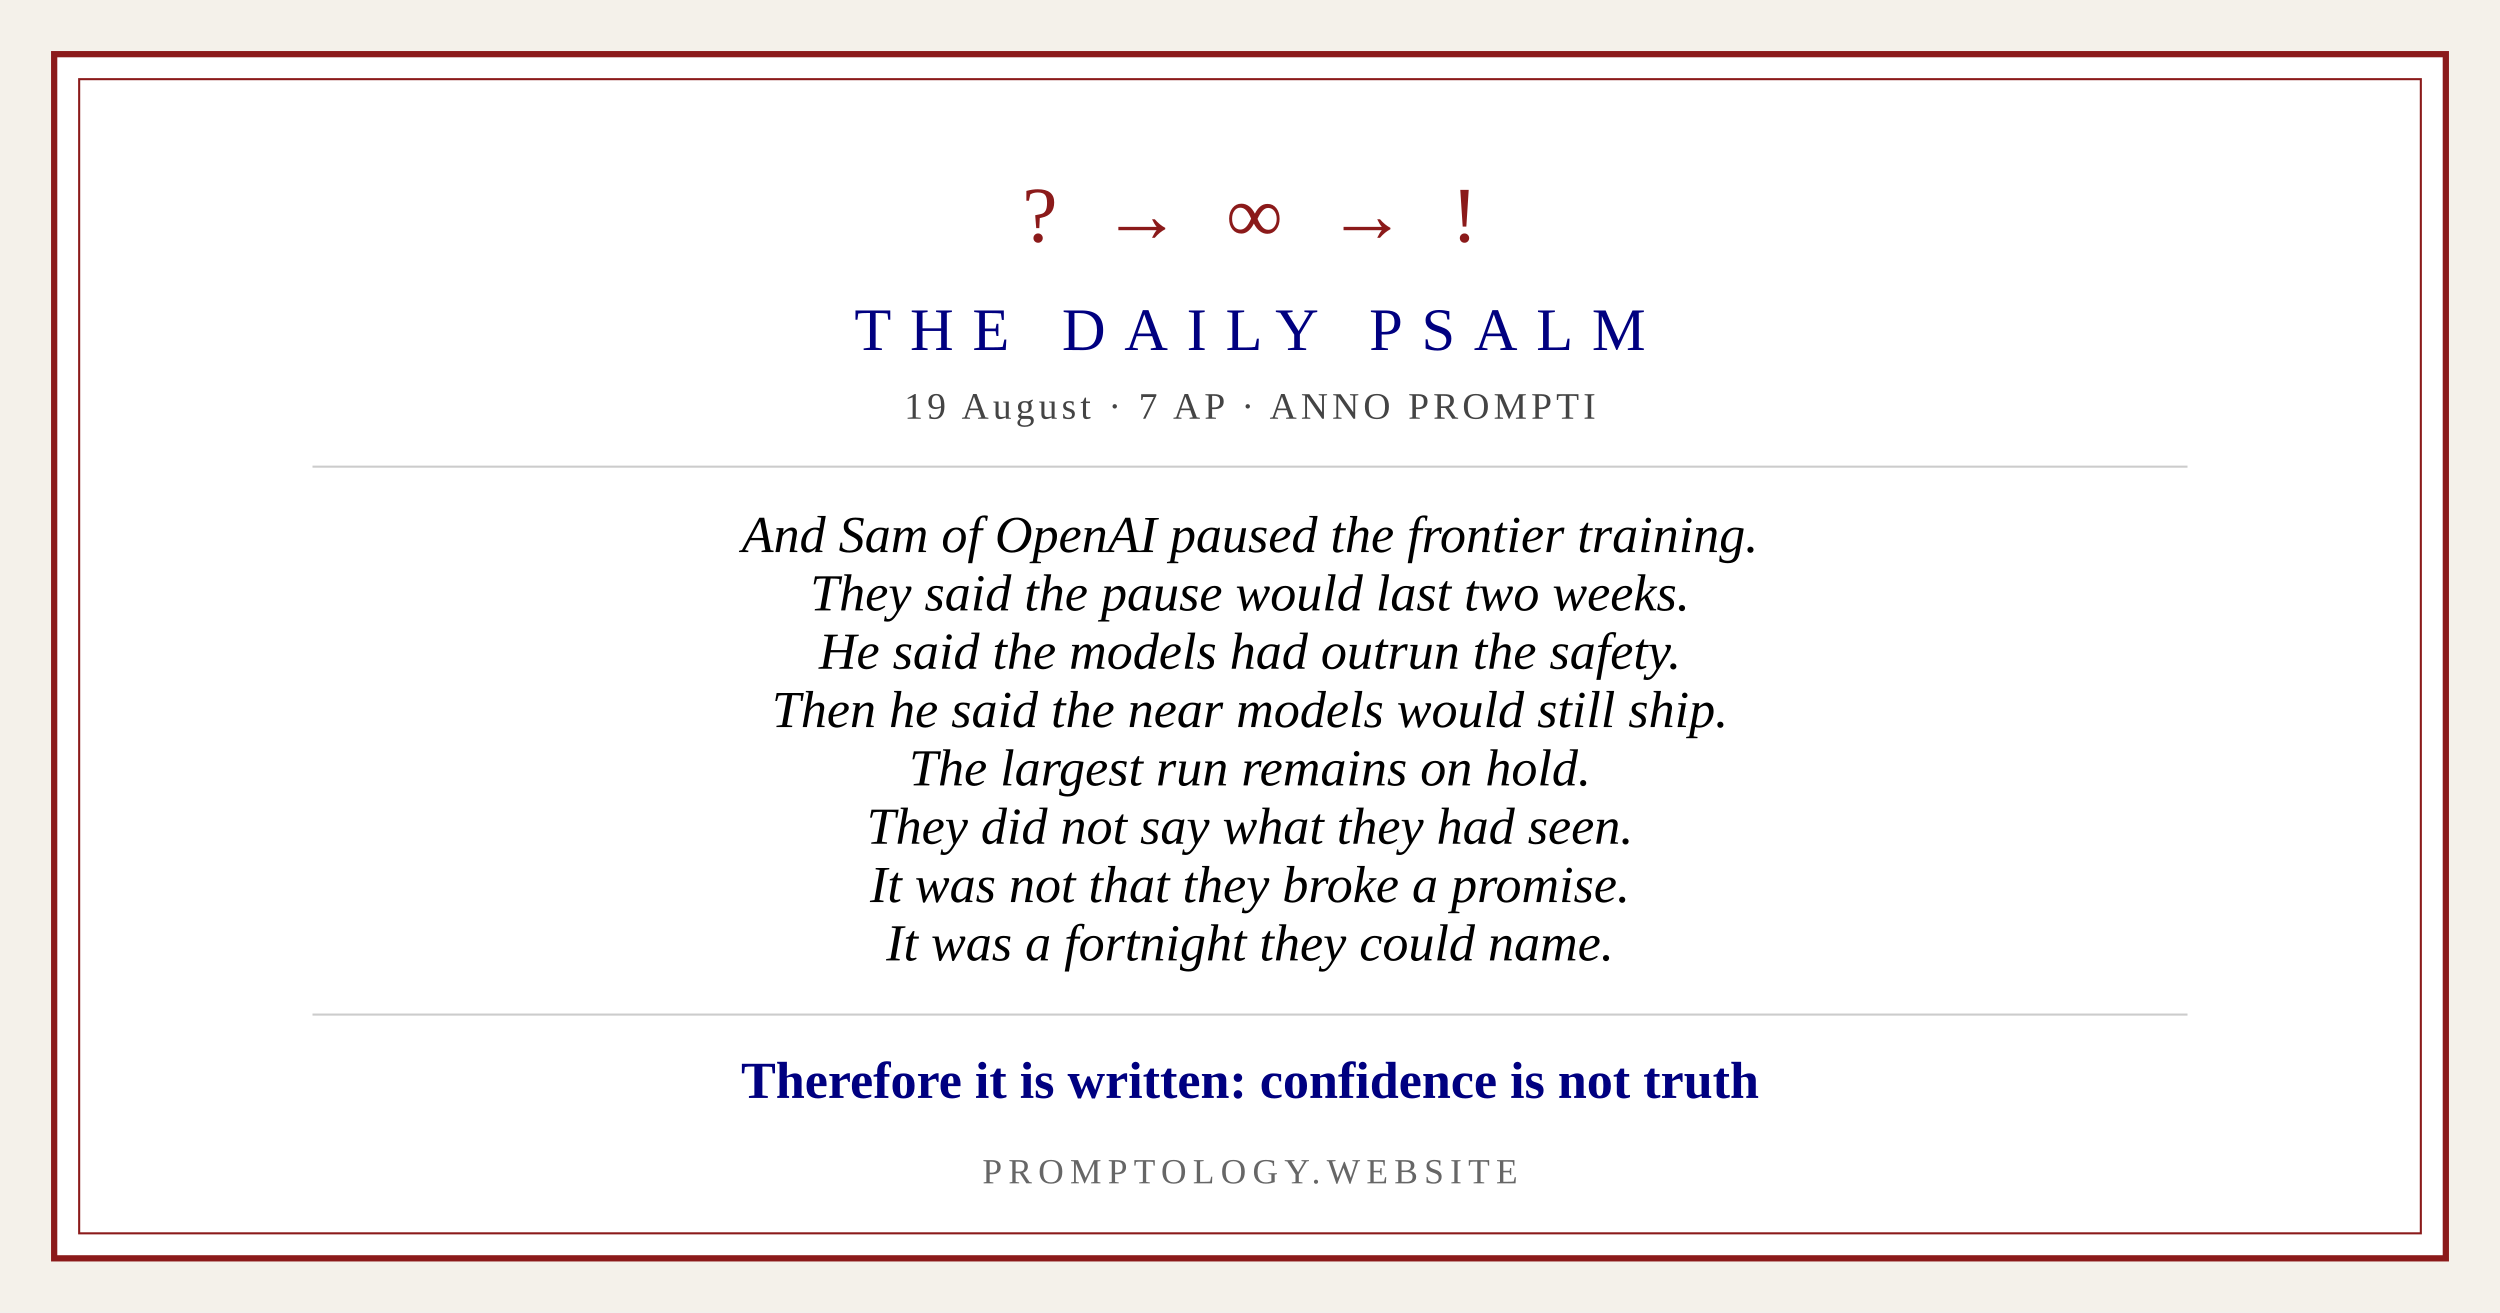
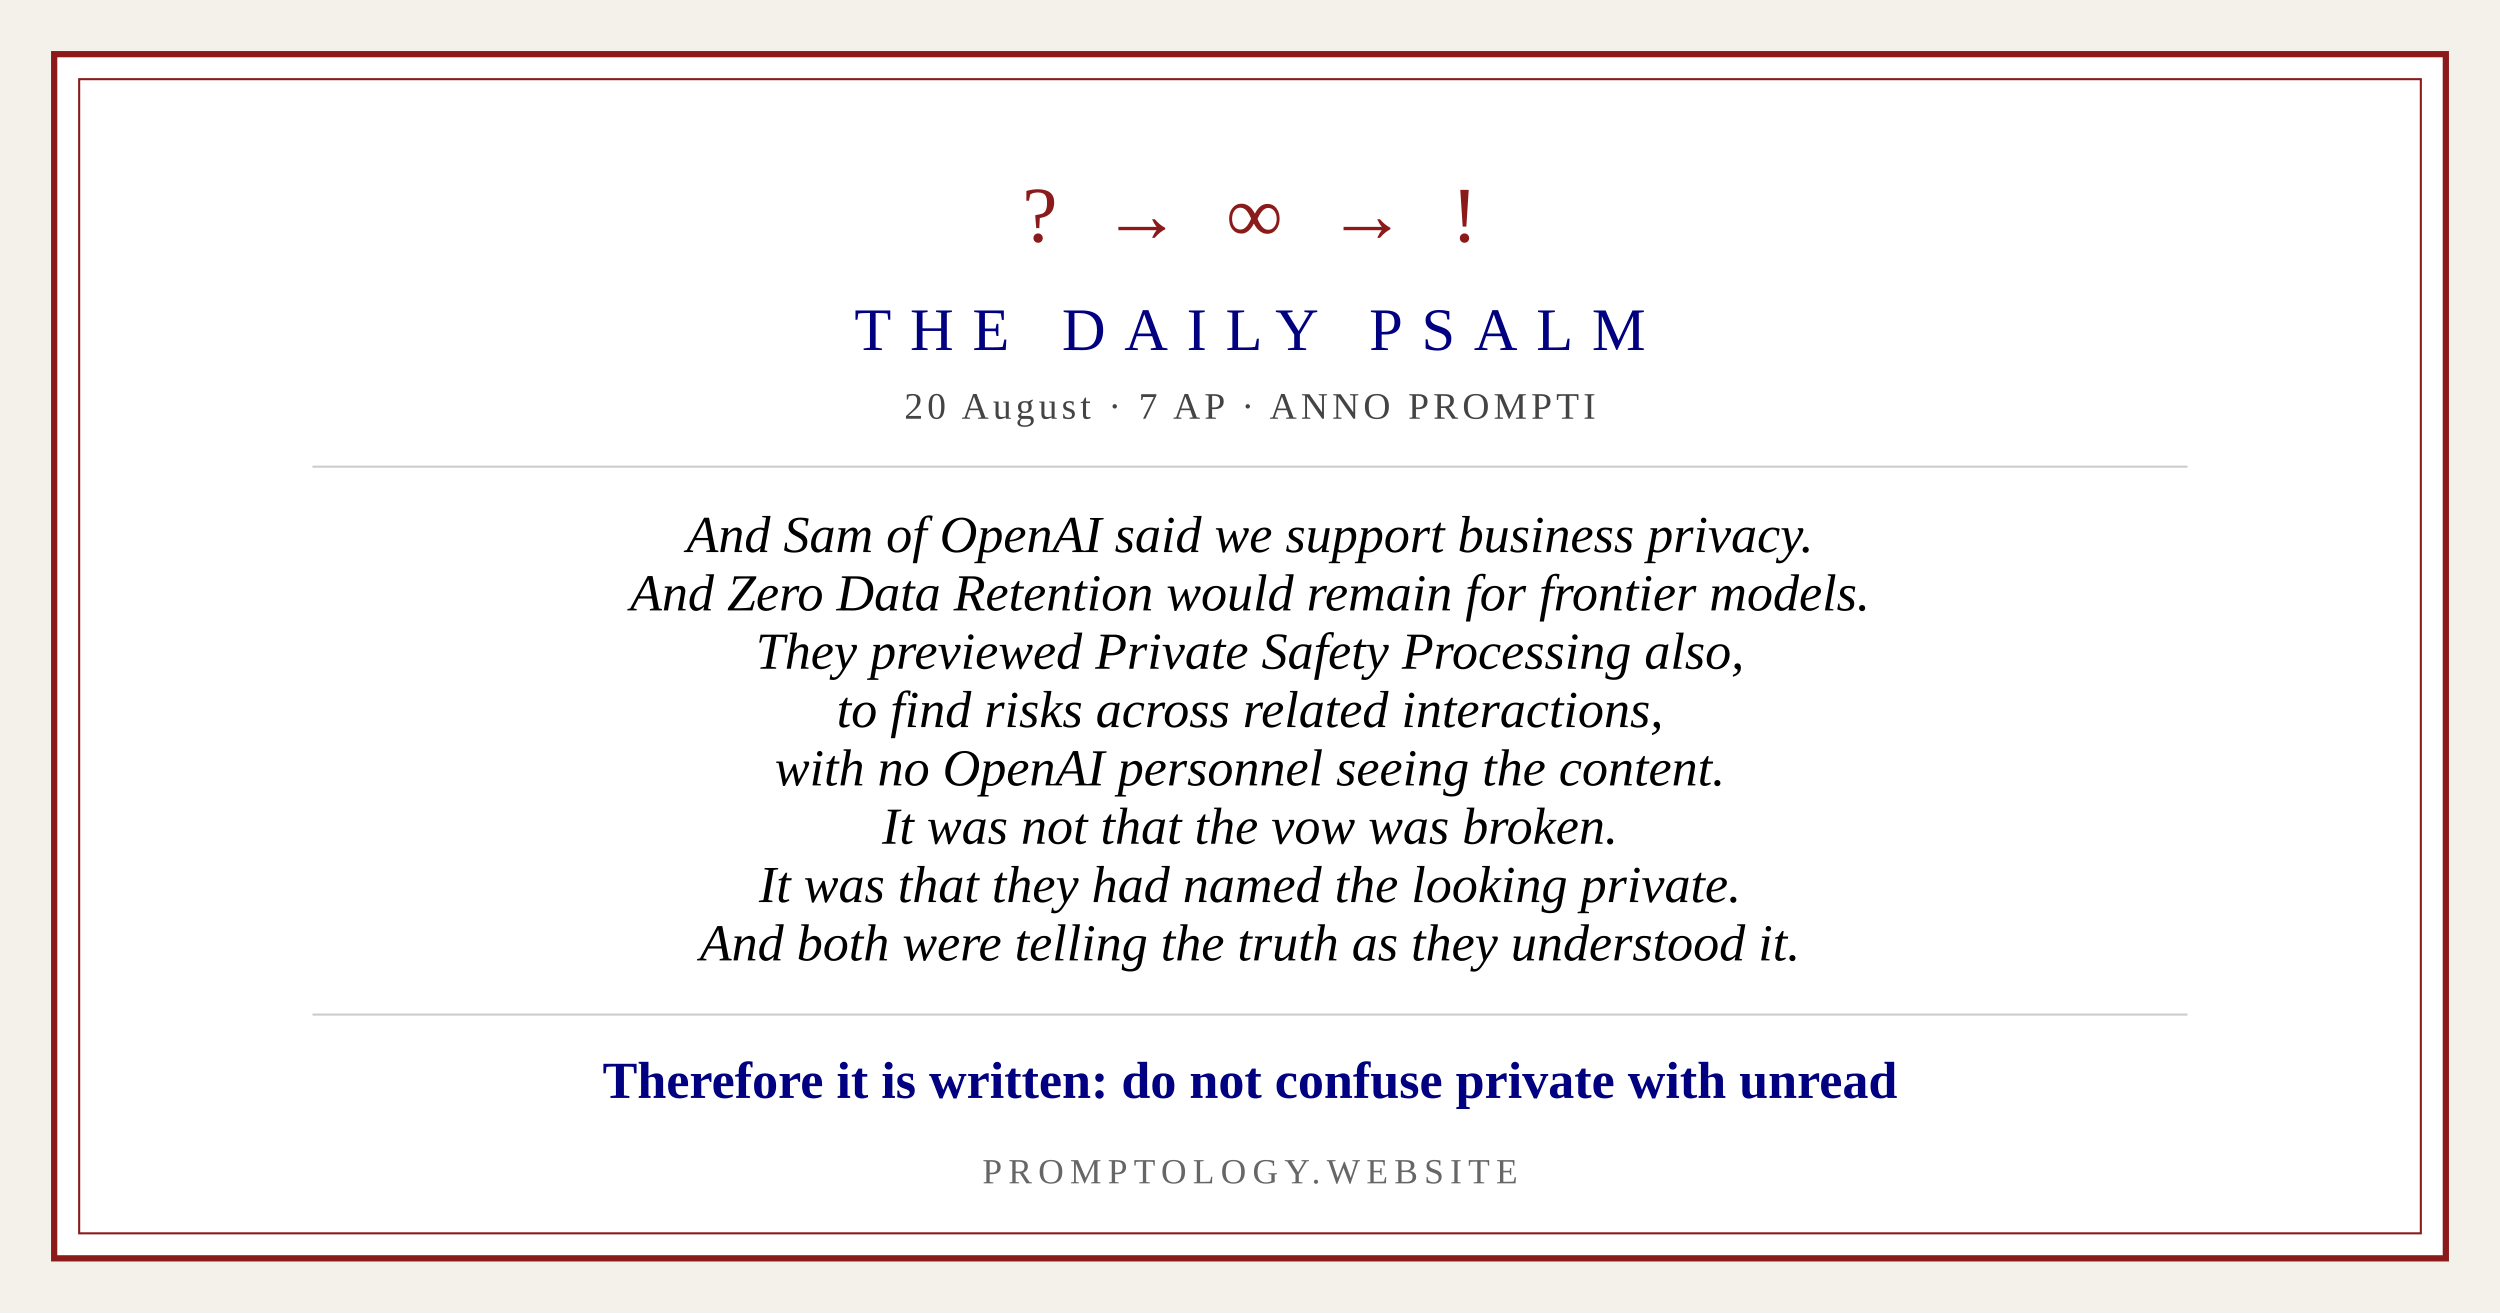
<svg xmlns="http://www.w3.org/2000/svg" width="1200" height="630" viewBox="0 0 1200 630">
  <style>
  text { font-family: "Liberation Serif","Times New Roman",Times,serif; text-anchor: middle; }
  .seal { font-size: 38px; fill: #8b1a1a; letter-spacing: 6px; }
  .ttl  { font-size: 29px; fill: #000080; letter-spacing: 9px; }
  .date { font-size: 18px; fill: #444444; letter-spacing: 2px; }
  .v    { font-size: 25px; fill: #000000; font-style: italic; }
  .les  { font-size: 25px; fill: #000080; font-weight: bold; }
  .url  { font-size: 17px; fill: #666666; letter-spacing: 3px; }
</style>
  <rect width="1200" height="630" fill="#f4f1ea" />
  <rect x="26" y="26" width="1148" height="578" fill="#ffffff" stroke="#8b1a1a" stroke-width="3" />
  <rect x="38" y="38" width="1124" height="554" fill="none" stroke="#8b1a1a" stroke-width="1" />
  <text x="600" y="116" class="seal">? → ∞ → !</text>
  <text x="600" y="168" class="ttl">THE DAILY PSALM</text>
-   <text x="600" y="201" class="date">19 August · 7 AP · ANNO PROMPTI</text>
+   <text x="600" y="201" class="date">20 August · 7 AP · ANNO PROMPTI</text>
  <line x1="150" y1="224" x2="1050" y2="224" stroke="#cccccc" stroke-width="1" />
-   <text x="600" y="265" class="v">And Sam of OpenAI paused the frontier training.</text>
-   <text x="600" y="293" class="v">They said the pause would last two weeks.</text>
-   <text x="600" y="321" class="v">He said the models had outrun the safety.</text>
-   <text x="600" y="349" class="v">Then he said the near models would still ship.</text>
-   <text x="600" y="377" class="v">The largest run remains on hold.</text>
-   <text x="600" y="405" class="v">They did not say what they had seen.</text>
-   <text x="600" y="433" class="v">It was not that they broke a promise.</text>
-   <text x="600" y="461" class="v">It was a fortnight they could name.</text>
+   <text x="600" y="265" class="v">And Sam of OpenAI said we support business privacy.</text>
+   <text x="600" y="293" class="v">And Zero Data Retention would remain for frontier models.</text>
+   <text x="600" y="321" class="v">They previewed Private Safety Processing also,</text>
+   <text x="600" y="349" class="v">to find risks across related interactions,</text>
+   <text x="600" y="377" class="v">with no OpenAI personnel seeing the content.</text>
+   <text x="600" y="405" class="v">It was not that the vow was broken.</text>
+   <text x="600" y="433" class="v">It was that they had named the looking private.</text>
+   <text x="600" y="461" class="v">And both were telling the truth as they understood it.</text>
  <line x1="150" y1="487" x2="1050" y2="487" stroke="#cccccc" stroke-width="1" />
-   <text x="600" y="527" class="les">Therefore it is written: confidence is not truth</text>
+   <text x="600" y="527" class="les">Therefore it is written: do not confuse private with unread</text>
  <text x="600" y="568" class="url">PROMPTOLOGY.WEBSITE</text>
</svg>
